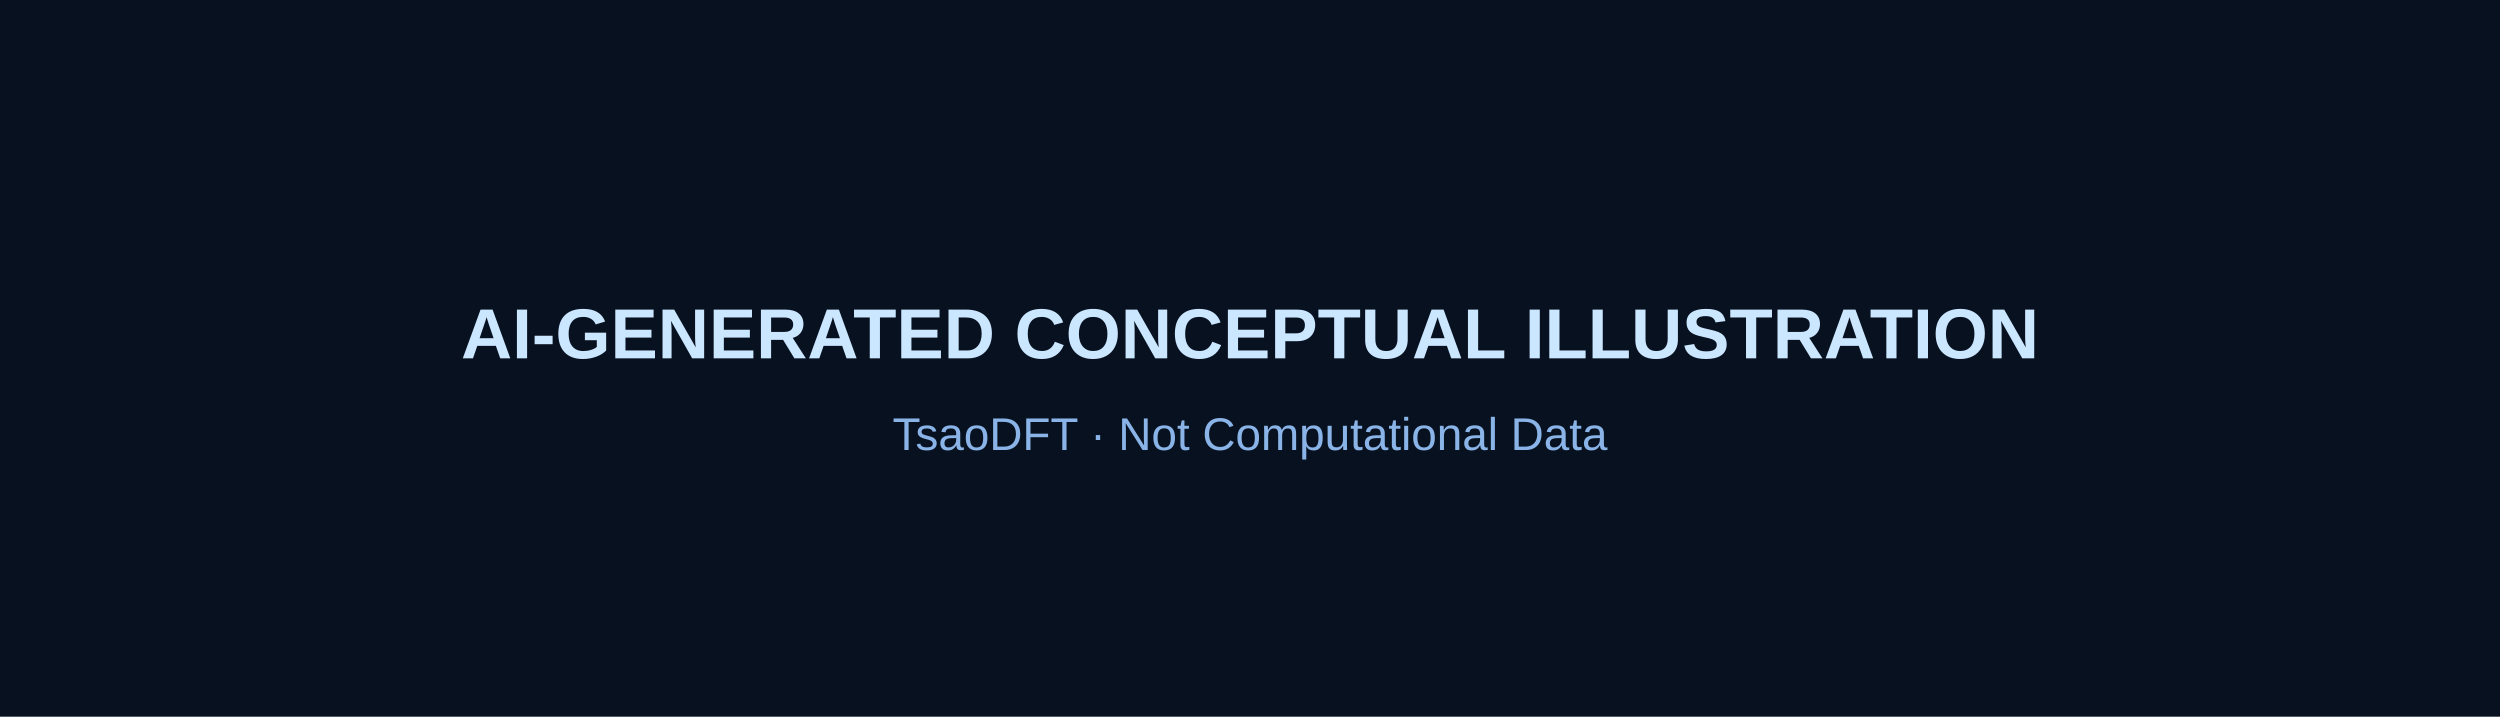
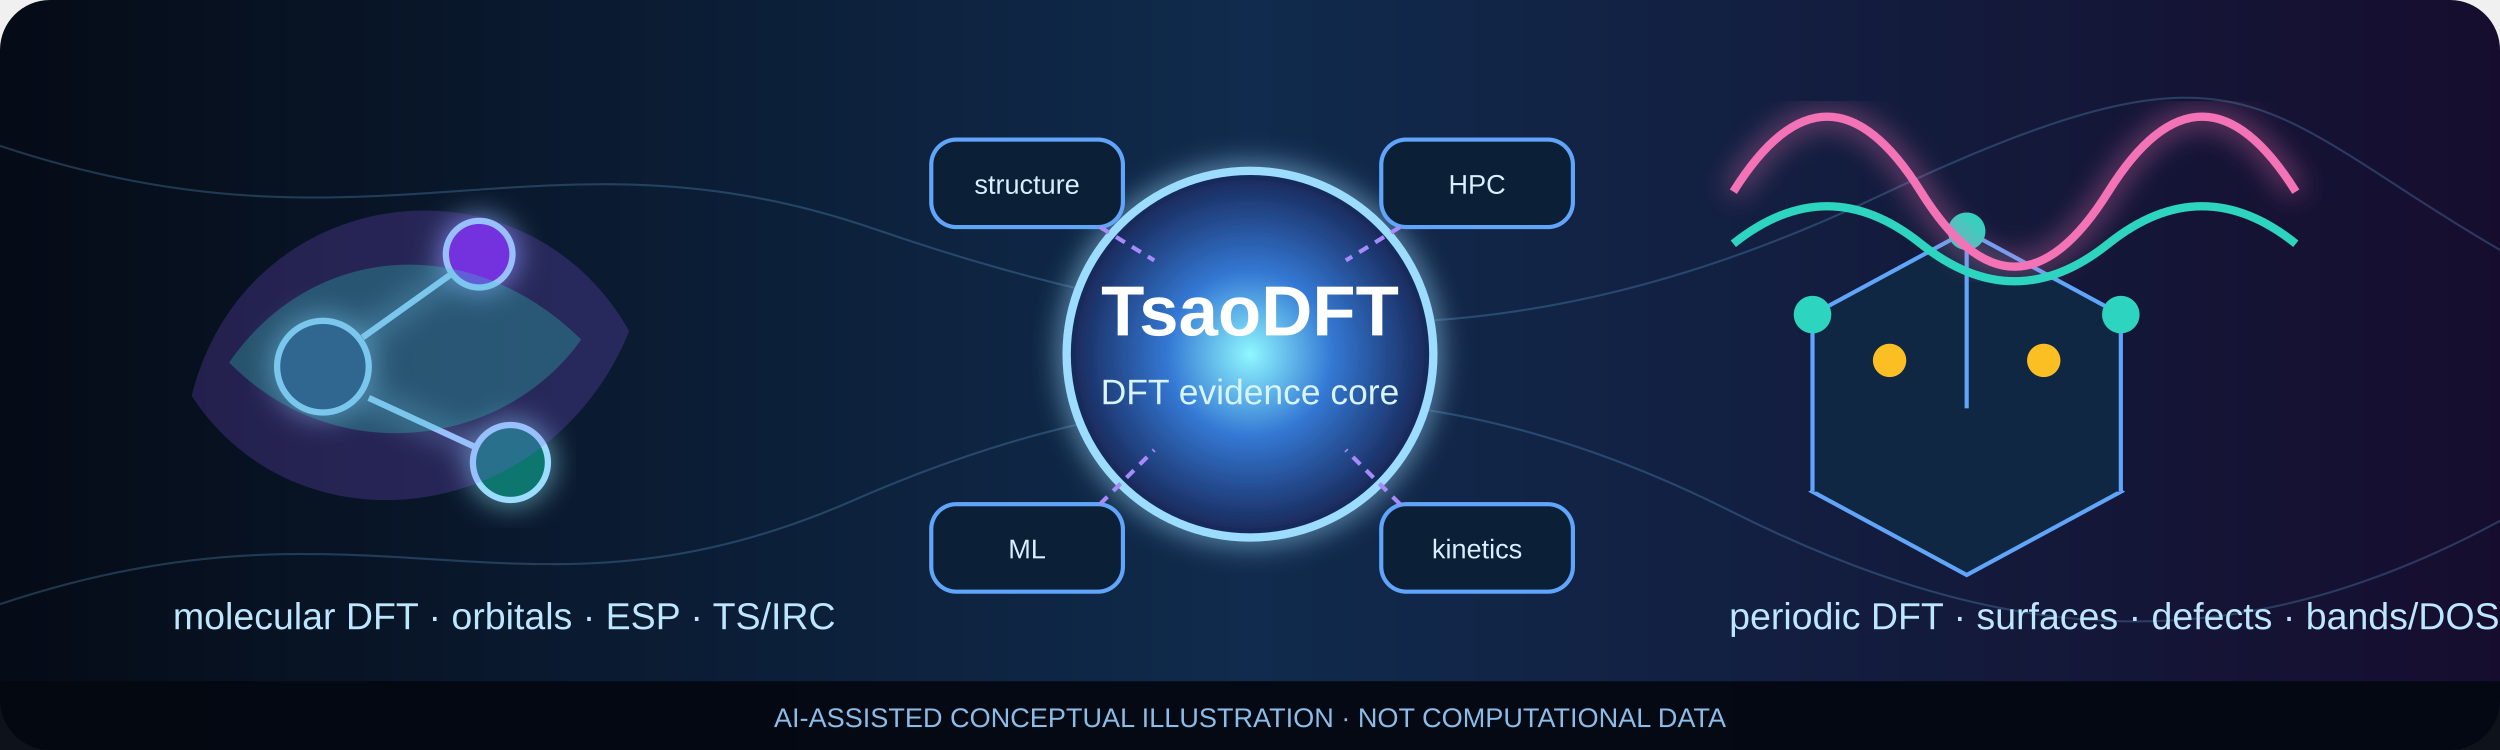
- <svg xmlns="http://www.w3.org/2000/svg" width="1200" height="344" viewBox="0 0 1200 344" role="img" aria-label="AI-generated conceptual illustration; not computational data">
-   <rect width="1200" height="344" fill="#07111f" />
-   <text x="600" y="172" text-anchor="middle" fill="#cbe6ff" font-family="Arial" font-size="34" font-weight="700">AI-GENERATED CONCEPTUAL ILLUSTRATION</text>
-   <text x="600" y="216" text-anchor="middle" fill="#8ab4e8" font-family="Arial" font-size="22">TsaoDFT · Not Computational Data</text>
+ <svg xmlns="http://www.w3.org/2000/svg" width="1200" height="360" viewBox="0 0 1200 360" role="img" aria-label="AI-assisted conceptual illustration; not computational data">
+   <defs>
+     <linearGradient id="bg" x1="0" x2="1">
+       <stop stop-color="#050b16" />
+       <stop offset=".5" stop-color="#102b4d" />
+       <stop offset="1" stop-color="#160d2e" />
+     </linearGradient>
+     <radialGradient id="core">
+       <stop stop-color="#8ff7ff" />
+       <stop offset=".45" stop-color="#3478d4" />
+       <stop offset="1" stop-color="#172554" />
+     </radialGradient>
+     <filter id="glow">
+       <feGaussianBlur stdDeviation="7" result="b" />
+       <feMerge>
+         <feMergeNode in="b" />
+         <feMergeNode in="SourceGraphic" />
+       </feMerge>
+     </filter>
+   </defs>
+   <rect width="1200" height="360" rx="24" fill="url(#bg)" />
+   <g opacity=".23" stroke="#76c7ff">
+     <path d="M0 290 C180 230 250 310 410 240 S700 180 830 245 S1070 320 1200 250" fill="none" />
+     <path d="M0 70 C180 130 260 55 420 110 S720 180 900 95 S1080 50 1200 120" fill="none" />
+   </g>
+   <g filter="url(#glow)" stroke="#9bdcff" stroke-width="3">
+     <circle cx="155" cy="176" r="22" fill="#12365f" />
+     <circle cx="230" cy="122" r="16" fill="#6d28d9" />
+     <circle cx="245" cy="222" r="18" fill="#0f766e" />
+     <line x1="174" y1="162" x2="216" y2="132" />
+     <line x1="177" y1="191" x2="229" y2="215" />
+   </g>
+   <path d="M92 190 C118 86 252 70 302 159 C263 254 142 267 92 190Z" fill="#8b5cf6" opacity=".22" />
+   <path d="M110 174 C150 116 226 111 279 163 C242 215 161 226 110 174Z" fill="#2dd4bf" opacity=".28" />
+   <text x="83" y="302" fill="#bde7ff" font-family="Arial" font-size="18">molecular DFT · orbitals · ESP · TS/IRC</text>
+   <circle cx="600" cy="170" r="88" fill="url(#core)" stroke="#9bdcff" stroke-width="4" filter="url(#glow)" />
+   <text x="600" y="161" text-anchor="middle" fill="#ffffff" font-family="Arial" font-weight="700" font-size="34">TsaoDFT</text>
+   <text x="600" y="194" text-anchor="middle" fill="#d8f5ff" font-family="Arial" font-size="17">DFT evidence core</text>
+   <g fill="#0b1f36" stroke="#60a5fa" stroke-width="2">
+     <rect x="447" y="67" width="92" height="42" rx="12" />
+     <rect x="663" y="67" width="92" height="42" rx="12" />
+     <rect x="447" y="242" width="92" height="42" rx="12" />
+     <rect x="663" y="242" width="92" height="42" rx="12" />
+   </g>
+   <g fill="#d9efff" font-family="Arial" font-size="13" text-anchor="middle">
+     <text x="493" y="93">structure</text>
+     <text x="709" y="93">HPC</text>
+     <text x="493" y="268">ML</text>
+     <text x="709" y="268">kinetics</text>
+   </g>
+   <g stroke="#a78bfa" stroke-width="2" stroke-dasharray="5 4">
+     <line x1="528" y1="109" x2="554" y2="125" />
+     <line x1="672" y1="109" x2="646" y2="125" />
+     <line x1="528" y1="242" x2="554" y2="216" />
+     <line x1="672" y1="242" x2="646" y2="216" />
+   </g>
+   <g stroke="#60a5fa" fill="#0f2743" stroke-width="2">
+     <path d="M870 236 L944 196 L1018 236 L944 276 Z" />
+     <path d="M870 236 V151 L944 111 L1018 151 V236" />
+     <path d="M944 111 V196" />
+   </g>
+   <g fill="#2dd4bf">
+     <circle cx="870" cy="151" r="9" />
+     <circle cx="944" cy="111" r="9" />
+     <circle cx="1018" cy="151" r="9" />
+   </g>
+   <g fill="#fbbf24">
+     <circle cx="907" cy="173" r="8" />
+     <circle cx="981" cy="173" r="8" />
+   </g>
+   <path d="M832 92 q45-72 90 0 t90 0 t90 0" fill="none" stroke="#f472b6" stroke-width="4" filter="url(#glow)" />
+   <path d="M832 117 q45-36 90 0 t90 0 t90 0" fill="none" stroke="#2dd4bf" stroke-width="4" />
+   <text x="830" y="302" fill="#bde7ff" font-family="Arial" font-size="18">periodic DFT · surfaces · defects · bands/DOS</text>
+   <rect y="327" width="1200" height="33" fill="#030711" opacity=".95" />
+   <text x="600" y="349" text-anchor="middle" fill="#8cbce8" font-family="Arial" font-size="13">AI-ASSISTED CONCEPTUAL ILLUSTRATION · NOT COMPUTATIONAL DATA</text>
</svg>
